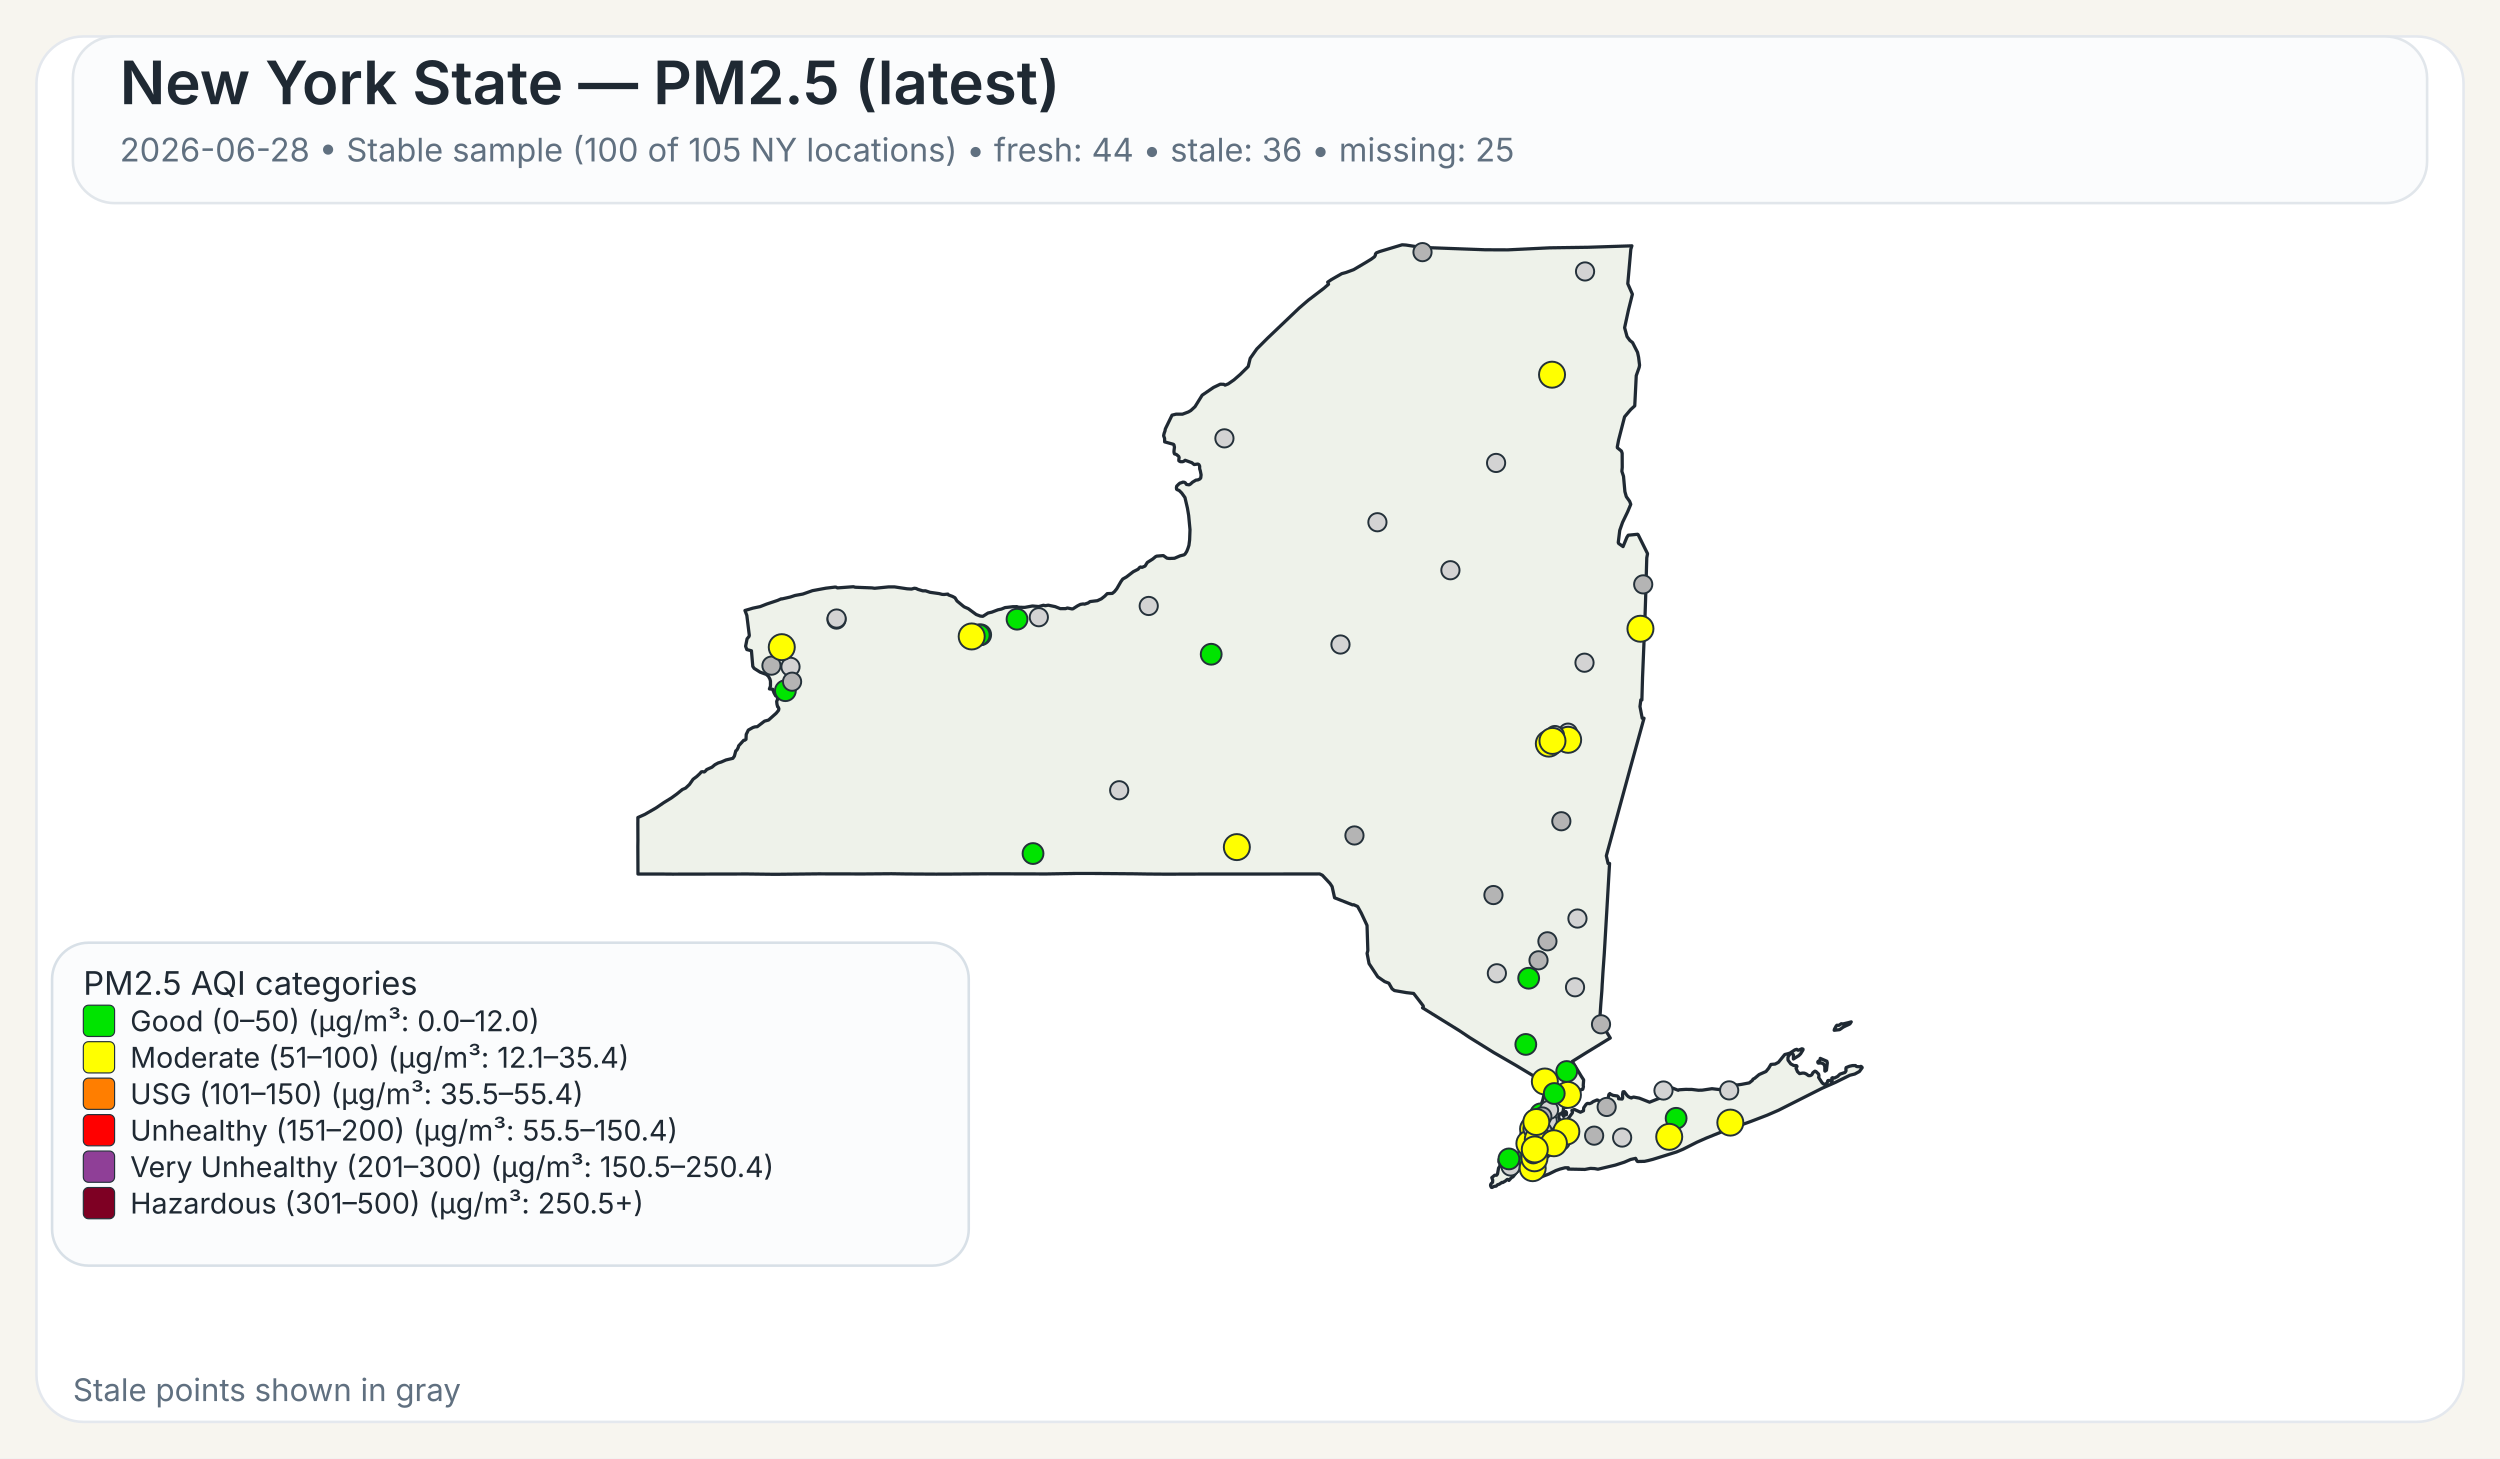
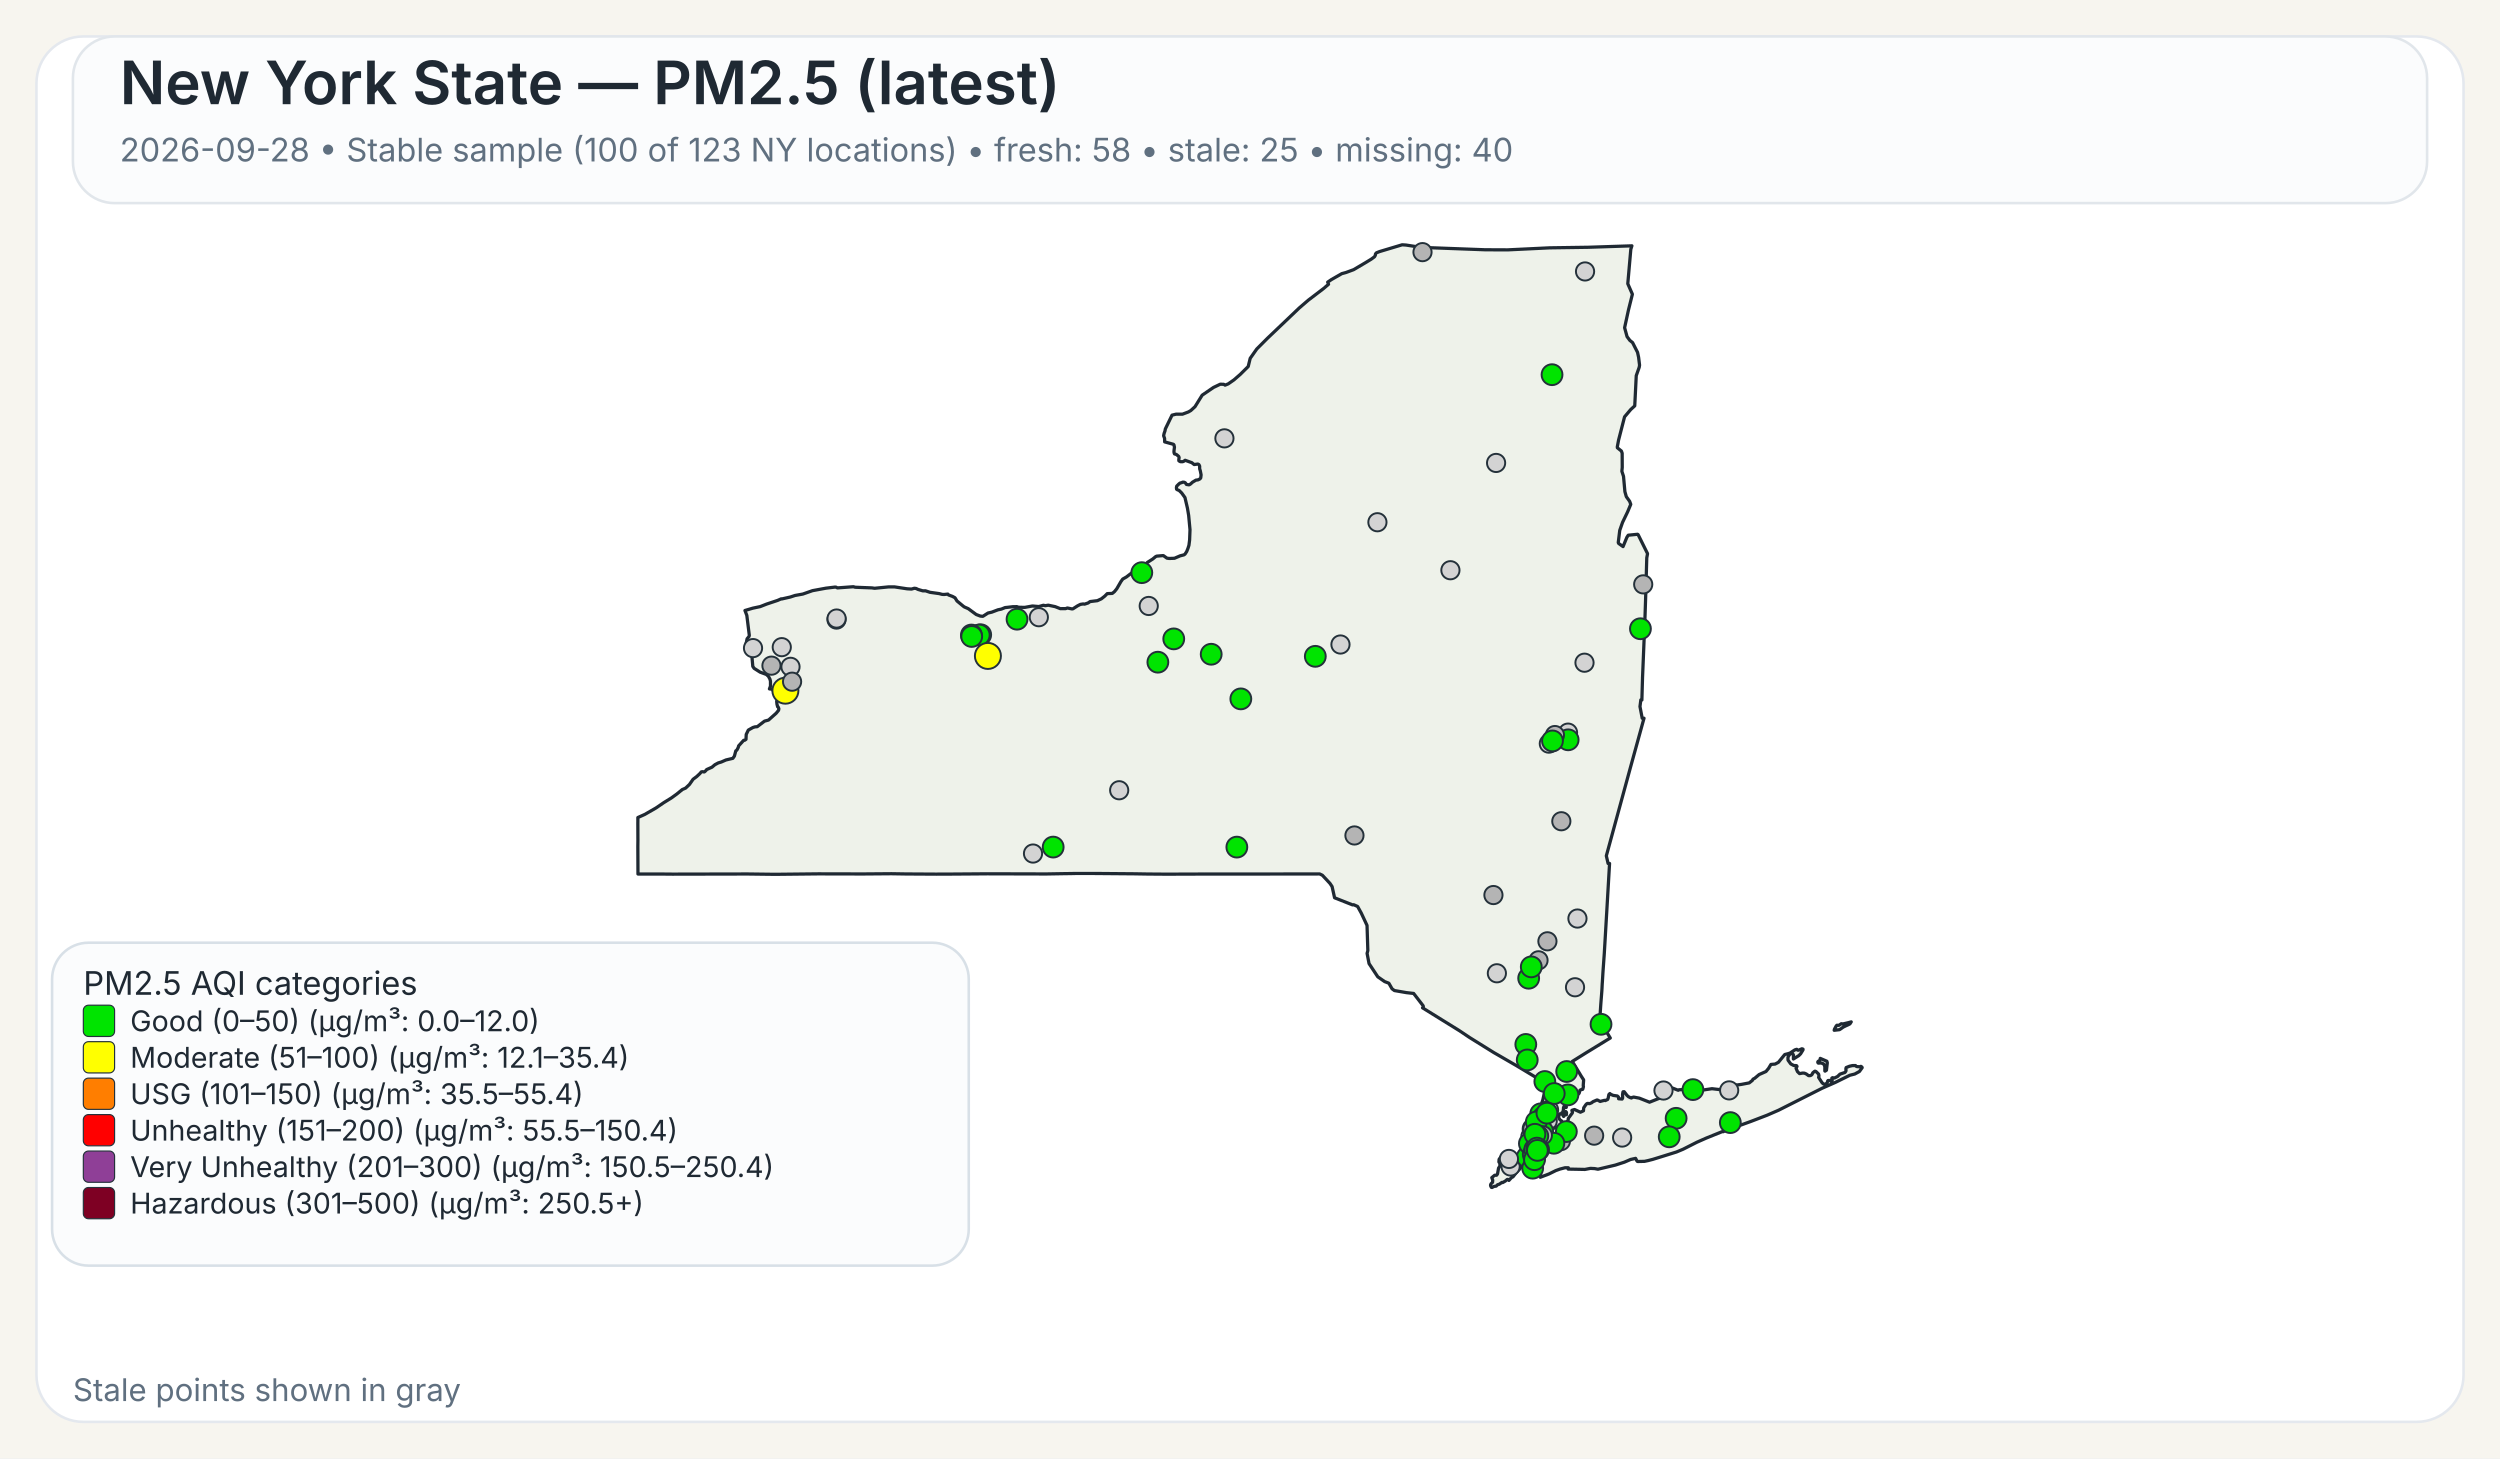
<svg xmlns="http://www.w3.org/2000/svg" width="960" height="560">
  <rect x="0" y="0" width="960" height="560" fill="#F7F5EF" />
  <rect x="14" y="14" width="932" height="532" rx="18" ry="18" fill="#FFFFFF" stroke="#E4E8EE" stroke-width="1" />
  <rect x="28" y="14" width="904" height="64" rx="16" ry="16" fill="#FBFCFD" stroke="#E1E6EB" stroke-width="1" />
  <text x="46" y="40" font-family="Public Sans, Inter, Aptos, Segoe UI, Arial, sans-serif" font-size="23" font-weight="600" fill="#1F2933">New York State — PM2.5 (latest)</text>
-   <text x="46" y="62" font-family="Public Sans, Inter, Aptos, Segoe UI, Arial, sans-serif" font-size="12.5" font-weight="400" fill="#607080">2026-06-28 • Stable sample (100 of 105 NY locations) • fresh: 44 • stale: 36 • missing: 25</text>
+   <text x="46" y="62" font-family="Public Sans, Inter, Aptos, Segoe UI, Arial, sans-serif" font-size="12.5" font-weight="400" fill="#607080">2026-09-28 • Stable sample (100 of 123 NY locations) • fresh: 58 • stale: 25 • missing: 40</text>
  <path d="M601.06,426.90 L601.23,426.83 L601.48,427.07 L601.55,427.32 L601.50,428.06 L601.28,428.08 L601.08,427.81 L601.04,427.27 L601.06,426.90 Z" fill="#EEF2EA" stroke="#1F2933" stroke-width="1.25" stroke-linejoin="round" />
  <path d="M585.16,439.66 L585.21,439.61 L585.24,439.63 L585.33,439.75 L585.00,440.50 L584.94,440.59 L584.83,440.54 L584.77,440.43 L584.80,440.38 L585.16,439.66 Z" fill="#EEF2EA" stroke="#1F2933" stroke-width="1.25" stroke-linejoin="round" />
  <path d="M579.00,452.87 L578.74,452.93 L578.02,453.54 L577.00,454.12 L576.75,454.04 L575.70,454.75 L575.07,454.93 L574.52,455.48 L573.72,455.58 L572.92,456.00 L572.71,455.95 L572.45,455.50 L572.36,455.05 L572.56,454.57 L573.14,454.01 L573.21,453.18 L572.85,452.21 L573.97,451.28 L574.68,451.28 L575.04,450.81 L575.45,448.53 L575.88,447.92 L575.97,447.53 L575.92,446.38 L575.63,446.32 L575.58,446.12 L575.66,445.16 L576.32,444.30 L576.87,444.03 L577.23,444.07 L577.46,444.30 L578.49,444.56 L580.44,444.30 L582.44,443.79 L583.07,443.83 L583.44,444.38 L583.57,445.77 L584.00,446.72 L584.43,447.38 L584.07,448.20 L583.53,448.95 L582.19,450.36 L580.96,451.93 L580.89,451.88 L580.35,452.27 L579.42,453.28 L579.25,452.99 L579.00,452.87 Z" fill="#EEF2EA" stroke="#1F2933" stroke-width="1.25" stroke-linejoin="round" />
  <path d="M698.65,407.28 L698.89,406.98 L698.98,406.42 L701.51,407.51 L701.69,408.12 L701.35,410.97 L700.83,411.31 L700.74,411.25 L700.74,409.57 L700.38,408.71 L700.19,408.52 L699.35,408.18 L698.24,408.24 L698.08,408.08 L698.02,407.81 L698.15,407.57 L698.65,407.28 Z" fill="#EEF2EA" stroke="#1F2933" stroke-width="1.25" stroke-linejoin="round" />
  <path d="M709.87,392.68 L710.87,392.40 L710.37,393.17 L709.71,393.51 L708.74,393.94 L707.77,394.42 L706.83,395.10 L706.37,395.39 L704.33,395.63 L704.44,395.18 L704.77,394.57 L705.12,393.94 L705.39,393.69 L706.11,393.74 L707.05,393.11 L707.70,393.19 L709.32,392.81 L709.87,392.68 Z" fill="#EEF2EA" stroke="#1F2933" stroke-width="1.25" stroke-linejoin="round" />
  <path d="M601.43,424.75 L601.44,424.82 L601.44,424.87 L601.44,424.97 L601.48,425.16 L601.44,425.24 L601.21,425.31 L600.95,425.08 L600.95,424.92 L601.10,424.88 L601.13,424.65 L601.23,424.58 L601.37,424.64 L601.42,424.70 L601.43,424.75 Z" fill="#EEF2EA" stroke="#1F2933" stroke-width="1.25" stroke-linejoin="round" />
  <path d="M623.05,163.10 L621.53,169.00 L621.04,171.61 L621.07,171.95 L622.62,173.20 L622.91,174.06 L622.94,179.46 L622.80,180.98 L623.43,182.92 L623.96,188.79 L624.50,190.70 L624.50,190.71 L625.79,192.51 L626.21,193.67 L625.60,195.12 L625.01,196.54 L623.06,200.59 L622.75,201.47 L621.98,203.67 L621.41,208.34 L621.56,208.68 L623.25,209.89 L624.72,206.33 L625.25,205.52 L628.84,205.16 L629.06,205.34 L632.45,212.18 L632.66,212.61 L632.36,214.21 L632.03,225.74 L632.03,225.80 L632.02,226.34 L632.00,227.05 L631.90,230.25 L631.64,238.09 L631.03,253.00 L630.74,259.97 L630.73,260.06 L630.73,260.23 L630.48,268.80 L630.08,268.74 L629.75,271.32 L630.61,275.80 L631.30,275.80 L628.80,284.88 L626.09,294.70 L622.63,307.38 L616.83,328.64 L617.50,331.57 L618.07,331.57 L617.02,349.62 L617.02,349.66 L616.71,354.88 L616.28,362.25 L616.04,366.27 L615.53,373.42 L615.30,377.22 L615.29,377.28 L615.29,377.35 L615.28,377.44 L615.28,377.49 L615.27,377.53 L615.19,379.03 L615.19,379.14 L615.18,379.18 L615.18,379.35 L615.17,379.49 L615.12,380.31 L615.09,380.73 L615.08,380.89 L614.72,385.46 L614.66,386.30 L614.29,391.98 L618.35,398.60 L616.75,399.56 L616.45,399.75 L610.52,403.39 L609.46,404.03 L609.01,404.31 L603.77,407.58 L605.77,410.89 L606.19,411.58 L606.62,412.29 L607.18,413.23 L608.08,414.62 L608.12,414.70 L607.96,416.83 L608.04,417.28 L607.81,418.17 L607.68,418.35 L607.54,418.27 L606.73,418.62 L606.42,419.73 L606.23,420.03 L605.55,420.48 L604.13,421.08 L603.54,421.65 L602.05,422.64 L600.59,424.82 L600.46,425.17 L600.38,425.37 L600.34,426.13 L600.15,426.98 L600.19,427.32 L600.39,427.51 L600.54,427.87 L600.54,428.09 L600.53,428.27 L600.60,428.55 L600.51,428.65 L600.44,428.71 L600.35,428.62 L600.18,428.29 L600.01,427.93 L600.10,427.54 L599.94,427.19 L599.85,427.21 L599.64,427.48 L599.51,427.81 L599.07,427.70 L598.72,427.92 L598.55,428.85 L598.57,429.17 L598.77,429.63 L599.21,430.17 L599.64,430.41 L600.31,431.59 L600.59,432.07 L600.90,432.04 L601.36,431.60 L601.36,431.60 L602.21,429.98 L602.19,429.51 L603.74,427.42 L603.84,427.11 L603.60,426.42 L603.67,426.33 L604.61,426.05 L606.88,427.09 L607.17,426.96 L608.05,426.54 L608.14,425.40 L608.93,424.24 L609.36,423.80 L609.77,423.70 L610.33,423.82 L611.26,423.43 L611.66,423.07 L613.16,422.42 L613.38,422.39 L614.46,422.95 L616.17,422.51 L616.43,422.62 L617.32,422.20 L617.49,421.82 L617.52,421.77 L617.81,420.28 L618.19,419.93 L618.22,419.96 L618.50,420.18 L618.60,420.26 L618.84,420.36 L619.48,420.63 L619.66,420.66 L619.90,420.69 L620.59,420.79 L621.03,420.85 L621.08,420.86 L621.49,421.26 L621.50,421.39 L621.55,421.93 L622.90,422.03 L623.09,421.64 L623.06,420.27 L623.21,419.33 L623.28,419.23 L623.69,419.22 L624.78,420.64 L625.29,421.11 L626.07,421.51 L626.50,421.62 L626.59,421.46 L627.35,421.28 L629.51,421.69 L629.51,421.69 L633.42,423.24 L638.19,421.34 L638.36,420.84 L638.45,419.18 L638.68,418.35 L640.49,417.89 L642.20,417.80 L644.45,418.67 L644.65,418.48 L647.29,418.32 L649.72,418.35 L652.18,418.65 L653.70,418.61 L657.40,418.06 L660.48,418.42 L661.32,417.62 L664.03,416.80 L665.53,416.46 L666.97,416.64 L668.73,416.40 L671.71,415.83 L672.90,414.88 L673.16,414.40 L673.82,414.05 L675.50,412.63 L678.13,411.46 L679.12,410.27 L680.04,408.74 L681.66,408.60 L682.91,407.93 L685.34,404.94 L686.69,404.59 L687.35,404.38 L689.21,403.16 L689.94,402.93 L690.28,403.23 L690.57,403.30 L691.93,402.73 L692.35,402.87 L692.38,403.11 L691.44,404.66 L690.75,405.35 L688.66,406.65 L688.68,405.06 L688.30,404.60 L687.92,404.54 L687.60,404.66 L687.09,405.06 L686.58,406.01 L686.59,407.08 L687.65,408.54 L688.81,409.15 L689.85,409.20 L690.06,409.50 L689.68,410.21 L690.24,411.51 L691.03,412.27 L692.17,412.06 L692.88,412.09 L693.59,412.39 L694.51,413.06 L695.19,413.03 L695.62,412.79 L695.84,412.56 L696.12,411.95 L696.83,411.38 L696.98,411.33 L697.37,411.49 L698.35,412.46 L698.48,413.14 L698.35,413.73 L699.60,415.66 L700.04,416.12 L700.44,416.32 L700.84,416.33 L701.58,415.93 L701.76,415.37 L701.81,415.13 L701.99,414.91 L702.86,414.89 L703.07,415.26 L703.12,415.25 L703.24,415.22 L703.45,415.13 L703.57,414.86 L703.45,414.38 L703.43,414.00 L703.70,413.83 L704.39,413.98 L705.62,413.37 L706.56,412.46 L708.48,411.82 L708.83,411.29 L708.88,410.85 L708.80,410.51 L708.92,409.94 L710.19,409.44 L711.31,409.19 L712.51,409.17 L712.73,409.44 L713.09,409.58 L714.27,409.63 L714.58,409.48 L714.99,409.75 L715.07,409.99 L714.02,411.45 L712.24,412.42 L710.34,412.90 L704.77,415.65 L699.71,417.88 L682.98,426.32 L678.57,428.24 L672.42,430.60 L662.20,434.30 L661.73,434.58 L661.49,434.51 L660.84,434.74 L655.19,437.03 L651.62,438.61 L646.31,441.30 L643.78,442.36 L638.41,444.04 L634.66,445.20 L632.83,445.67 L631.47,445.96 L631.32,445.96 L628.83,446.02 L628.63,445.87 L628.07,444.81 L626.15,445.24 L623.74,446.28 L621.85,446.89 L620.27,447.40 L613.61,448.98 L612.34,448.74 L610.73,448.66 L608.60,449.06 L605.36,448.99 L602.17,448.93 L602.19,448.77 L602.25,448.43 L600.97,448.42 L599.39,448.83 L599.07,448.91 L597.43,449.50 L594.79,450.81 L591.48,452.07 L591.48,451.26 L591.59,450.86 L591.41,450.49 L591.24,450.39 L590.88,450.18 L590.56,449.81 L590.00,449.87 L588.10,450.05 L587.46,450.03 L587.05,449.85 L586.87,449.72 L586.81,449.43 L587.15,448.99 L587.21,448.90 L587.49,448.42 L587.39,448.02 L586.94,447.62 L585.63,447.32 L585.23,446.64 L585.06,445.69 L585.31,444.71 L585.45,444.41 L585.68,443.96 L586.50,442.95 L586.37,441.37 L586.22,441.17 L586.16,441.08 L586.11,440.71 L586.29,440.19 L586.49,440.03 L586.59,439.53 L586.42,439.11 L586.13,438.91 L586.77,435.14 L587.04,434.58 L587.53,433.54 L588.00,432.56 L588.37,431.79 L590.66,426.98 L591.27,425.68 L591.55,425.09 L591.55,425.09 L591.90,424.00 L592.36,422.57 L592.47,422.24 L593.89,415.87 L593.37,415.86 L592.83,415.54 L585.14,410.91 L585.14,410.91 L582.09,409.08 L581.83,408.93 L574.90,404.92 L573.64,404.20 L565.84,399.35 L564.27,398.37 L560.37,395.76 L546.26,387.01 L546.57,386.68 L546.49,386.22 L542.83,381.48 L542.63,381.46 L540.06,381.17 L535.45,380.37 L534.54,379.69 L533.32,377.55 L531.70,376.93 L529.06,375.09 L525.71,370.01 L525.14,367.03 L524.96,366.10 L525.25,365.02 L524.94,355.37 L522.72,350.61 L521.32,348.08 L519.78,347.40 L519.41,347.49 L512.48,344.75 L511.52,340.44 L510.72,339.24 L507.79,336.09 L506.74,335.59 L502.43,335.60 L502.18,335.60 L499.75,335.60 L499.39,335.61 L499.35,335.61 L469.83,335.63 L469.66,335.63 L462.36,335.64 L461.30,335.63 L460.85,335.63 L460.00,335.64 L448.21,335.68 L447.85,335.68 L441.17,335.63 L440.91,335.63 L435.49,335.54 L435.46,335.54 L420.14,335.41 L418.99,335.41 L413.90,335.41 L413.83,335.41 L413.52,335.41 L412.93,335.41 L412.60,335.42 L411.23,335.45 L411.22,335.45 L408.74,335.48 L408.73,335.48 L401.77,335.60 L379.14,335.54 L372.91,335.59 L364.59,335.65 L360.26,335.66 L359.71,335.67 L347.88,335.60 L347.87,335.60 L342.30,335.51 L337.43,335.55 L331.40,335.60 L314.24,335.56 L297.70,335.74 L295.08,335.71 L287.13,335.61 L286.61,335.61 L258.23,335.67 L257.47,335.66 L253.93,335.63 L253.07,335.62 L253.07,335.63 L244.98,335.62 L244.93,325.04 L244.95,323.48 L244.96,322.52 L244.95,321.67 L244.95,321.16 L244.95,320.84 L244.93,316.08 L244.94,315.42 L244.94,313.93 L247.57,312.75 L251.88,310.27 L254.93,308.19 L257.77,306.44 L259.87,304.92 L262.02,303.17 L263.28,302.62 L264.74,301.24 L266.14,299.24 L267.54,298.19 L268.72,297.09 L269.32,296.39 L269.90,296.33 L270.33,296.44 L270.54,296.38 L271.04,295.92 L271.36,295.51 L273.40,294.60 L274.52,293.65 L275.81,292.96 L276.98,292.61 L278.76,291.83 L281.41,291.20 L282.01,290.34 L282.12,289.92 L282.55,288.31 L282.75,288.22 L283.00,287.95 L283.49,287.01 L283.63,286.42 L285.57,284.28 L285.90,284.29 L286.46,283.91 L286.55,282.02 L287.35,280.35 L289.13,279.36 L289.89,279.12 L290.78,279.05 L293.57,276.92 L295.12,276.50 L298.07,273.86 L298.97,272.76 L299.09,272.13 L298.79,271.45 L298.62,271.42 L298.36,270.43 L298.24,269.33 L298.55,268.66 L298.61,268.16 L298.25,267.28 L297.85,267.20 L297.24,266.09 L296.70,264.68 L295.46,264.54 L295.86,263.47 L295.86,261.59 L295.66,260.80 L295.08,259.71 L294.94,259.59 L294.28,258.99 L291.89,258.11 L289.57,256.64 L289.07,255.88 L288.57,250.10 L288.55,249.89 L286.78,249.43 L286.31,248.17 L286.88,245.30 L287.63,244.40 L287.73,243.95 L286.78,236.32 L286.06,234.43 L289.07,233.54 L291.93,232.93 L294.37,231.97 L298.62,230.55 L299.99,229.95 L300.12,230.02 L303.47,229.26 L305.29,228.66 L308.28,228.12 L312.00,226.81 L317.17,225.86 L320.65,225.44 L321.03,225.47 L321.59,225.76 L322.04,225.72 L327.70,225.30 L328.39,225.50 L334.82,225.75 L335.83,225.90 L341.09,225.38 L343.51,225.37 L348.32,226.10 L349.98,226.20 L350.03,226.20 L351.12,225.89 L351.79,225.98 L352.52,226.34 L354.31,226.87 L355.38,226.87 L357.13,227.45 L360.63,227.94 L361.77,228.24 L362.50,228.28 L363.98,228.13 L364.17,228.44 L365.74,229.01 L366.72,229.54 L367.48,230.77 L369.92,232.79 L370.31,233.07 L371.82,233.73 L373.38,234.88 L374.86,235.97 L376.42,236.57 L377.42,236.67 L379.40,235.40 L380.84,235.07 L383.21,234.17 L384.54,233.89 L385.93,233.32 L386.27,233.28 L386.83,233.22 L388.90,232.98 L390.48,232.95 L391.11,233.18 L393.48,233.24 L396.46,232.70 L398.89,232.91 L400.66,232.42 L401.43,232.58 L402.53,232.39 L405.18,232.95 L407.17,233.73 L409.20,233.71 L409.87,233.47 L411.66,233.83 L412.03,233.77 L413.80,232.63 L414.88,232.08 L415.91,231.92 L416.48,231.99 L417.81,231.55 L418.60,231.00 L421.39,230.66 L422.92,229.95 L424.23,228.91 L425.18,227.95 L425.69,227.93 L427.12,227.87 L427.93,227.21 L428.83,226.10 L430.44,223.32 L431.14,222.35 L431.96,221.89 L432.55,221.55 L435.18,219.53 L437.03,218.59 L437.61,217.92 L437.98,217.72 L438.51,217.88 L439.70,217.38 L440.56,215.99 L442.64,214.67 L443.82,213.70 L444.23,213.55 L446.72,213.34 L448.11,214.33 L448.97,214.45 L450.99,214.38 L453.20,213.43 L454.63,213.07 L455.05,212.77 L455.69,211.79 L456.17,210.59 L456.55,209.40 L456.81,207.36 L456.96,203.41 L456.73,200.97 L456.44,197.89 L455.97,195.10 L455.02,191.05 L453.78,189.32 L452.78,188.33 L452.13,188.08 L451.81,187.86 L451.74,187.30 L451.84,186.69 L452.22,186.31 L452.64,185.89 L453.10,185.51 L453.80,185.32 L454.18,185.14 L454.70,185.18 L455.13,185.37 L455.61,186.03 L456.63,186.18 L457.19,185.84 L457.91,185.17 L459.24,184.37 L460.00,184.28 L460.73,183.93 L461.08,183.54 L461.22,182.35 L460.90,180.72 L460.70,180.14 L460.66,179.72 L460.67,178.99 L460.38,178.40 L459.97,178.19 L458.56,178.39 L457.66,177.67 L455.09,176.75 L454.57,177.13 L454.12,177.30 L453.65,177.30 L453.29,177.28 L452.94,177.12 L452.67,176.90 L452.67,176.38 L452.79,175.72 L452.62,175.27 L451.89,174.63 L451.54,174.45 L451.01,174.30 L450.87,173.94 L450.80,173.54 L450.84,172.88 L450.99,171.72 L450.78,170.78 L450.56,170.60 L447.23,169.68 L447.20,168.34 L446.83,167.32 L447.02,166.42 L447.35,165.48 L447.50,164.69 L450.06,159.42 L451.61,159.04 L454.05,159.05 L456.36,158.18 L457.28,157.64 L458.88,156.17 L461.63,151.75 L465.96,148.79 L468.59,147.53 L469.94,147.58 L470.43,147.90 L471.65,147.40 L473.83,145.88 L476.29,143.74 L476.97,143.06 L479.31,140.74 L480.08,137.59 L482.60,134.01 L486.70,129.90 L498.91,118.26 L502.36,115.29 L508.27,110.78 L510.16,109.15 L509.83,108.34 L511.28,107.35 L515.25,105.08 L516.86,104.64 L519.80,103.55 L524.26,100.92 L526.51,99.55 L527.81,98.60 L528.14,98.00 L528.16,97.54 L528.55,97.08 L529.76,96.60 L538.43,94.00 L539.92,94.10 L544.47,94.80 L545.84,95.00 L570.26,95.91 L578.85,95.95 L585.96,95.61 L595.04,95.17 L609.91,94.95 L626.65,94.40 L626.23,95.73 L625.68,102.02 L625.07,108.95 L626.84,112.98 L625.33,119.03 L623.85,125.84 L624.79,129.27 L625.53,130.26 L625.83,130.68 L626.91,131.56 L626.91,131.56 L628.81,135.29 L629.22,137.19 L629.59,140.21 L629.45,141.06 L628.32,144.25 L627.83,154.15 L627.74,155.85 L626.19,157.27 L623.83,160.07 L623.05,163.10 Z" fill="#EEF2EA" stroke="#1F2933" stroke-width="1.25" stroke-linejoin="round" />
  <circle cx="574.80" cy="373.74" r="3.50" fill="lightgray" stroke="#24313A" stroke-width="0.75" />
  <circle cx="296.24" cy="255.61" r="3.50" fill="rgb(180,180,180)" stroke="#24313A" stroke-width="0.75" />
  <circle cx="585.91" cy="401.06" r="4.00" fill="#00E400" stroke="#24313A" stroke-width="0.75" />
-   <circle cx="590.67" cy="430.08" r="4.00" fill="#00E400" stroke="#24313A" stroke-width="0.75" />
+   <circle cx="590.67" cy="430.08" r="3.50" fill="lightgray" stroke="#24313A" stroke-width="0.75" />
  <circle cx="587.01" cy="375.64" r="4.00" fill="#00E400" stroke="#24313A" stroke-width="0.75" />
  <circle cx="580.07" cy="447.93" r="3.50" fill="lightgray" stroke="#24313A" stroke-width="0.75" />
  <circle cx="528.93" cy="200.54" r="3.50" fill="lightgray" stroke="#24313A" stroke-width="0.75" />
  <circle cx="622.90" cy="436.82" r="3.50" fill="lightgray" stroke="#24313A" stroke-width="0.75" />
  <circle cx="321.22" cy="237.92" r="3.50" fill="lightgray" stroke="#24313A" stroke-width="0.75" />
  <circle cx="556.96" cy="218.97" r="3.50" fill="lightgray" stroke="#24313A" stroke-width="0.75" />
  <circle cx="574.50" cy="177.77" r="3.50" fill="lightgray" stroke="#24313A" stroke-width="0.75" />
  <circle cx="429.77" cy="303.46" r="3.50" fill="lightgray" stroke="#24313A" stroke-width="0.75" />
  <circle cx="514.74" cy="247.49" r="3.50" fill="lightgray" stroke="#24313A" stroke-width="0.75" />
  <circle cx="470.18" cy="168.33" r="3.50" fill="lightgray" stroke="#24313A" stroke-width="0.75" />
  <circle cx="376.59" cy="243.75" r="4.00" fill="#00E400" stroke="#24313A" stroke-width="0.75" />
  <circle cx="591.63" cy="427.72" r="4.00" fill="#00E400" stroke="#24313A" stroke-width="0.75" />
-   <circle cx="593.40" cy="430.37" r="4.00" fill="#00E400" stroke="#24313A" stroke-width="0.75" />
+   <circle cx="593.40" cy="430.37" r="3.50" fill="lightgray" stroke="#24313A" stroke-width="0.75" />
  <circle cx="593.93" cy="437.51" r="4.00" fill="#00E400" stroke="#24313A" stroke-width="0.75" />
  <circle cx="602.12" cy="281.33" r="3.50" fill="lightgray" stroke="#24313A" stroke-width="0.75" />
  <circle cx="398.91" cy="237.01" r="3.50" fill="lightgray" stroke="#24313A" stroke-width="0.75" />
-   <circle cx="598.03" cy="436.67" r="5.00" fill="#FFFF00" stroke="#24313A" stroke-width="0.75" />
-   <circle cx="595.98" cy="143.88" r="5.00" fill="#FFFF00" stroke="#24313A" stroke-width="0.75" />
+   <circle cx="598.03" cy="436.67" r="4.00" fill="#00E400" stroke="#24313A" stroke-width="0.75" />
+   <circle cx="595.98" cy="143.88" r="4.00" fill="#00E400" stroke="#24313A" stroke-width="0.75" />
  <circle cx="601.61" cy="411.46" r="4.00" fill="#00E400" stroke="#24313A" stroke-width="0.75" />
  <circle cx="608.45" cy="254.48" r="3.50" fill="lightgray" stroke="#24313A" stroke-width="0.75" />
  <circle cx="604.81" cy="379.11" r="3.50" fill="lightgray" stroke="#24313A" stroke-width="0.75" />
  <circle cx="588.51" cy="437.27" r="3.50" fill="rgb(180,180,180)" stroke="#24313A" stroke-width="0.75" />
  <circle cx="465.10" cy="251.23" r="4.00" fill="#00E400" stroke="#24313A" stroke-width="0.75" />
-   <circle cx="396.68" cy="327.76" r="4.00" fill="#00E400" stroke="#24313A" stroke-width="0.75" />
+   <circle cx="396.68" cy="327.76" r="3.50" fill="lightgray" stroke="#24313A" stroke-width="0.75" />
  <circle cx="643.63" cy="429.43" r="4.00" fill="#00E400" stroke="#24313A" stroke-width="0.75" />
  <circle cx="586.47" cy="444.33" r="4.00" fill="#00E400" stroke="#24313A" stroke-width="0.75" />
  <circle cx="303.55" cy="256.06" r="3.50" fill="lightgray" stroke="#24313A" stroke-width="0.75" />
-   <circle cx="602.17" cy="284.09" r="5.00" fill="#FFFF00" stroke="#24313A" stroke-width="0.75" />
-   <circle cx="301.59" cy="265.22" r="4.00" fill="#00E400" stroke="#24313A" stroke-width="0.75" />
+   <circle cx="602.17" cy="284.09" r="4.00" fill="#00E400" stroke="#24313A" stroke-width="0.75" />
+   <circle cx="301.59" cy="265.22" r="5.00" fill="#FFFF00" stroke="#24313A" stroke-width="0.75" />
  <circle cx="321.26" cy="237.52" r="3.50" fill="lightgray" stroke="#24313A" stroke-width="0.75" />
  <circle cx="612.15" cy="436.09" r="3.50" fill="rgb(180,180,180)" stroke="#24313A" stroke-width="0.75" />
  <circle cx="587.88" cy="438.53" r="3.50" fill="rgb(180,180,180)" stroke="#24313A" stroke-width="0.75" />
-   <circle cx="591.83" cy="440.12" r="5.00" fill="#FFFF00" stroke="#24313A" stroke-width="0.75" />
+   <circle cx="591.83" cy="440.12" r="3.50" fill="lightgray" stroke="#24313A" stroke-width="0.75" />
  <circle cx="594.32" cy="430.48" r="3.50" fill="lightgray" stroke="#24313A" stroke-width="0.75" />
  <circle cx="594.83" cy="426.21" r="3.50" fill="lightgray" stroke="#24313A" stroke-width="0.75" />
  <circle cx="605.74" cy="352.72" r="3.50" fill="lightgray" stroke="#24313A" stroke-width="0.75" />
  <circle cx="664.00" cy="418.71" r="3.50" fill="lightgray" stroke="#24313A" stroke-width="0.75" />
  <circle cx="546.24" cy="96.82" r="3.50" fill="rgb(180,180,180)" stroke="#24313A" stroke-width="0.75" />
  <circle cx="638.78" cy="418.76" r="3.50" fill="lightgray" stroke="#24313A" stroke-width="0.75" />
  <circle cx="304.16" cy="261.77" r="3.50" fill="rgb(180,180,180)" stroke="#24313A" stroke-width="0.75" />
  <circle cx="441.11" cy="232.69" r="3.50" fill="lightgray" stroke="#24313A" stroke-width="0.75" />
-   <circle cx="598.43" cy="436.52" r="3.50" fill="rgb(180,180,180)" stroke="#24313A" stroke-width="0.75" />
+   <circle cx="598.43" cy="436.52" r="4.00" fill="#00E400" stroke="#24313A" stroke-width="0.75" />
  <circle cx="376.03" cy="243.84" r="4.00" fill="#00E400" stroke="#24313A" stroke-width="0.75" />
  <circle cx="592.26" cy="428.72" r="3.50" fill="rgb(180,180,180)" stroke="#24313A" stroke-width="0.75" />
-   <circle cx="579.43" cy="445.03" r="4.00" fill="#00E400" stroke="#24313A" stroke-width="0.75" />
-   <circle cx="602.08" cy="420.44" r="5.00" fill="#FFFF00" stroke="#24313A" stroke-width="0.75" />
+   <circle cx="579.43" cy="445.03" r="3.50" fill="lightgray" stroke="#24313A" stroke-width="0.75" />
+   <circle cx="602.08" cy="420.44" r="4.00" fill="#00E400" stroke="#24313A" stroke-width="0.75" />
  <circle cx="590.18" cy="441.64" r="3.50" fill="rgb(180,180,180)" stroke="#24313A" stroke-width="0.75" />
  <circle cx="520.11" cy="320.82" r="3.50" fill="rgb(180,180,180)" stroke="#24313A" stroke-width="0.75" />
  <circle cx="601.48" cy="434.51" r="3.50" fill="rgb(180,180,180)" stroke="#24313A" stroke-width="0.75" />
  <circle cx="598.28" cy="436.62" r="3.50" fill="rgb(180,180,180)" stroke="#24313A" stroke-width="0.75" />
-   <circle cx="601.48" cy="434.52" r="3.50" fill="rgb(180,180,180)" stroke="#24313A" stroke-width="0.75" />
+   <circle cx="601.48" cy="434.52" r="3.50" fill="lightgray" stroke="#24313A" stroke-width="0.75" />
  <circle cx="608.66" cy="104.24" r="3.50" fill="lightgray" stroke="#24313A" stroke-width="0.75" />
-   <circle cx="373.02" cy="243.85" r="3.50" fill="rgb(180,180,180)" stroke="#24313A" stroke-width="0.75" />
-   <circle cx="598.27" cy="436.67" r="3.50" fill="rgb(180,180,180)" stroke="#24313A" stroke-width="0.75" />
-   <circle cx="598.28" cy="436.62" r="3.50" fill="rgb(180,180,180)" stroke="#24313A" stroke-width="0.75" />
-   <circle cx="587.67" cy="436.46" r="4.00" fill="#00E400" stroke="#24313A" stroke-width="0.75" />
+   <circle cx="373.02" cy="243.85" r="4.00" fill="#00E400" stroke="#24313A" stroke-width="0.75" />
+   <circle cx="598.27" cy="436.67" r="3.50" fill="lightgray" stroke="#24313A" stroke-width="0.75" />
+   <circle cx="598.28" cy="436.62" r="3.50" fill="lightgray" stroke="#24313A" stroke-width="0.75" />
+   <circle cx="587.67" cy="436.46" r="3.50" fill="lightgray" stroke="#24313A" stroke-width="0.75" />
  <circle cx="590.79" cy="368.76" r="3.50" fill="rgb(180,180,180)" stroke="#24313A" stroke-width="0.75" />
-   <circle cx="593.22" cy="415.30" r="5.00" fill="#FFFF00" stroke="#24313A" stroke-width="0.75" />
-   <circle cx="590.92" cy="439.03" r="5.00" fill="#FFFF00" stroke="#24313A" stroke-width="0.75" />
-   <circle cx="300.20" cy="248.51" r="5.00" fill="#FFFF00" stroke="#24313A" stroke-width="0.75" />
-   <circle cx="588.55" cy="448.58" r="5.00" fill="#FFFF00" stroke="#24313A" stroke-width="0.75" />
-   <circle cx="592.77" cy="438.21" r="3.50" fill="rgb(180,180,180)" stroke="#24313A" stroke-width="0.75" />
+   <circle cx="593.22" cy="415.30" r="4.00" fill="#00E400" stroke="#24313A" stroke-width="0.75" />
+   <circle cx="590.92" cy="439.03" r="4.00" fill="#00E400" stroke="#24313A" stroke-width="0.75" />
+   <circle cx="300.20" cy="248.51" r="3.50" fill="lightgray" stroke="#24313A" stroke-width="0.75" />
+   <circle cx="588.55" cy="448.58" r="4.00" fill="#00E400" stroke="#24313A" stroke-width="0.75" />
+   <circle cx="592.77" cy="438.21" r="3.50" fill="lightgray" stroke="#24313A" stroke-width="0.75" />
  <circle cx="592.77" cy="438.23" r="3.50" fill="rgb(180,180,180)" stroke="#24313A" stroke-width="0.75" />
  <circle cx="592.78" cy="438.21" r="3.50" fill="rgb(180,180,180)" stroke="#24313A" stroke-width="0.75" />
  <circle cx="592.81" cy="438.17" r="3.50" fill="rgb(180,180,180)" stroke="#24313A" stroke-width="0.75" />
  <circle cx="592.70" cy="438.35" r="3.50" fill="rgb(180,180,180)" stroke="#24313A" stroke-width="0.75" />
  <circle cx="592.76" cy="438.20" r="3.50" fill="lightgray" stroke="#24313A" stroke-width="0.75" />
-   <circle cx="592.66" cy="438.26" r="3.50" fill="rgb(180,180,180)" stroke="#24313A" stroke-width="0.75" />
+   <circle cx="592.66" cy="438.26" r="3.50" fill="lightgray" stroke="#24313A" stroke-width="0.75" />
  <circle cx="599.38" cy="438.19" r="3.50" fill="rgb(180,180,180)" stroke="#24313A" stroke-width="0.75" />
-   <circle cx="474.95" cy="325.29" r="5.00" fill="#FFFF00" stroke="#24313A" stroke-width="0.75" />
-   <circle cx="588.70" cy="433.55" r="5.00" fill="#FFFF00" stroke="#24313A" stroke-width="0.75" />
-   <circle cx="601.48" cy="434.52" r="5.00" fill="#FFFF00" stroke="#24313A" stroke-width="0.75" />
-   <circle cx="629.93" cy="241.44" r="5.00" fill="#FFFF00" stroke="#24313A" stroke-width="0.75" />
+   <circle cx="474.95" cy="325.29" r="4.00" fill="#00E400" stroke="#24313A" stroke-width="0.75" />
+   <circle cx="588.70" cy="433.55" r="4.00" fill="#00E400" stroke="#24313A" stroke-width="0.75" />
+   <circle cx="601.48" cy="434.52" r="4.00" fill="#00E400" stroke="#24313A" stroke-width="0.75" />
+   <circle cx="629.93" cy="241.44" r="4.00" fill="#00E400" stroke="#24313A" stroke-width="0.75" />
  <circle cx="599.55" cy="315.36" r="3.50" fill="rgb(180,180,180)" stroke="#24313A" stroke-width="0.75" />
  <circle cx="588.57" cy="437.98" r="3.50" fill="lightgray" stroke="#24313A" stroke-width="0.75" />
  <circle cx="595.75" cy="285.13" r="3.50" fill="rgb(180,180,180)" stroke="#24313A" stroke-width="0.75" />
-   <circle cx="589.13" cy="443.87" r="5.00" fill="#FFFF00" stroke="#24313A" stroke-width="0.75" />
+   <circle cx="589.13" cy="443.87" r="4.00" fill="#00E400" stroke="#24313A" stroke-width="0.75" />
  <circle cx="594.21" cy="361.46" r="3.50" fill="rgb(180,180,180)" stroke="#24313A" stroke-width="0.75" />
-   <circle cx="614.79" cy="393.33" r="3.50" fill="rgb(180,180,180)" stroke="#24313A" stroke-width="0.75" />
-   <circle cx="664.45" cy="431.08" r="3.50" fill="rgb(180,180,180)" stroke="#24313A" stroke-width="0.75" />
+   <circle cx="614.79" cy="393.33" r="4.00" fill="#00E400" stroke="#24313A" stroke-width="0.75" />
+   <circle cx="664.45" cy="431.08" r="3.50" fill="lightgray" stroke="#24313A" stroke-width="0.75" />
  <circle cx="597.09" cy="282.26" r="3.50" fill="rgb(180,180,180)" stroke="#24313A" stroke-width="0.75" />
  <circle cx="573.48" cy="343.70" r="3.50" fill="rgb(180,180,180)" stroke="#24313A" stroke-width="0.75" />
-   <circle cx="373.13" cy="244.40" r="5.00" fill="#FFFF00" stroke="#24313A" stroke-width="0.75" />
-   <circle cx="590.03" cy="441.87" r="5.00" fill="#FFFF00" stroke="#24313A" stroke-width="0.75" />
-   <circle cx="664.45" cy="431.08" r="5.00" fill="#FFFF00" stroke="#24313A" stroke-width="0.75" />
+   <circle cx="373.13" cy="244.40" r="4.00" fill="#00E400" stroke="#24313A" stroke-width="0.75" />
+   <circle cx="590.03" cy="441.87" r="4.00" fill="#00E400" stroke="#24313A" stroke-width="0.75" />
+   <circle cx="664.45" cy="431.08" r="4.00" fill="#00E400" stroke="#24313A" stroke-width="0.75" />
  <circle cx="596.83" cy="419.91" r="4.00" fill="#00E400" stroke="#24313A" stroke-width="0.75" />
-   <circle cx="640.98" cy="436.54" r="5.00" fill="#FFFF00" stroke="#24313A" stroke-width="0.75" />
-   <circle cx="587.29" cy="439.12" r="5.00" fill="#FFFF00" stroke="#24313A" stroke-width="0.75" />
-   <circle cx="589.23" cy="444.79" r="5.00" fill="#FFFF00" stroke="#24313A" stroke-width="0.75" />
+   <circle cx="640.98" cy="436.54" r="4.00" fill="#00E400" stroke="#24313A" stroke-width="0.75" />
+   <circle cx="587.29" cy="439.12" r="4.00" fill="#00E400" stroke="#24313A" stroke-width="0.75" />
+   <circle cx="589.23" cy="444.79" r="4.00" fill="#00E400" stroke="#24313A" stroke-width="0.75" />
  <circle cx="588.46" cy="433.42" r="3.50" fill="rgb(180,180,180)" stroke="#24313A" stroke-width="0.75" />
-   <circle cx="592.37" cy="434.42" r="3.50" fill="rgb(180,180,180)" stroke="#24313A" stroke-width="0.75" />
-   <circle cx="594.75" cy="285.55" r="5.00" fill="#FFFF00" stroke="#24313A" stroke-width="0.75" />
+   <circle cx="592.37" cy="434.42" r="4.00" fill="#00E400" stroke="#24313A" stroke-width="0.75" />
+   <circle cx="594.75" cy="285.55" r="3.50" fill="lightgray" stroke="#24313A" stroke-width="0.75" />
  <circle cx="630.99" cy="224.40" r="3.50" fill="rgb(180,180,180)" stroke="#24313A" stroke-width="0.75" />
-   <circle cx="590.52" cy="437.49" r="5.00" fill="#FFFF00" stroke="#24313A" stroke-width="0.75" />
-   <circle cx="616.96" cy="425.07" r="3.50" fill="rgb(180,180,180)" stroke="#24313A" stroke-width="0.75" />
-   <circle cx="589.94" cy="430.85" r="5.00" fill="#FFFF00" stroke="#24313A" stroke-width="0.75" />
-   <circle cx="596.15" cy="284.52" r="5.00" fill="#FFFF00" stroke="#24313A" stroke-width="0.75" />
-   <circle cx="588.77" cy="443.25" r="3.50" fill="rgb(180,180,180)" stroke="#24313A" stroke-width="0.75" />
-   <circle cx="596.70" cy="439.01" r="5.00" fill="#FFFF00" stroke="#24313A" stroke-width="0.75" />
+   <circle cx="590.52" cy="437.49" r="4.00" fill="#00E400" stroke="#24313A" stroke-width="0.75" />
+   <circle cx="589.94" cy="430.85" r="4.00" fill="#00E400" stroke="#24313A" stroke-width="0.75" />
+   <circle cx="650.08" cy="418.41" r="4.00" fill="#00E400" stroke="#24313A" stroke-width="0.75" />
+   <circle cx="596.15" cy="284.52" r="4.00" fill="#00E400" stroke="#24313A" stroke-width="0.75" />
+   <circle cx="588.77" cy="443.25" r="4.00" fill="#00E400" stroke="#24313A" stroke-width="0.75" />
+   <circle cx="596.70" cy="439.01" r="4.00" fill="#00E400" stroke="#24313A" stroke-width="0.75" />
  <circle cx="390.54" cy="237.77" r="4.00" fill="#00E400" stroke="#24313A" stroke-width="0.75" />
-   <circle cx="589.36" cy="441.38" r="5.00" fill="#FFFF00" stroke="#24313A" stroke-width="0.75" />
+   <circle cx="589.36" cy="441.38" r="4.00" fill="#00E400" stroke="#24313A" stroke-width="0.75" />
+   <circle cx="450.72" cy="245.33" r="4.00" fill="#00E400" stroke="#24313A" stroke-width="0.75" />
+   <circle cx="444.62" cy="254.28" r="4.00" fill="#00E400" stroke="#24313A" stroke-width="0.75" />
+   <circle cx="379.36" cy="251.88" r="5.00" fill="#FFFF00" stroke="#24313A" stroke-width="0.75" />
+   <circle cx="594.02" cy="427.45" r="4.00" fill="#00E400" stroke="#24313A" stroke-width="0.75" />
+   <circle cx="592.46" cy="435.94" r="3.50" fill="rgb(180,180,180)" stroke="#24313A" stroke-width="0.75" />
+   <circle cx="289.16" cy="248.87" r="3.50" fill="lightgray" stroke="#24313A" stroke-width="0.75" />
+   <circle cx="505.08" cy="252.03" r="4.00" fill="#00E400" stroke="#24313A" stroke-width="0.75" />
+   <circle cx="590.51" cy="436.23" r="4.00" fill="#00E400" stroke="#24313A" stroke-width="0.75" />
+   <circle cx="589.41" cy="435.56" r="4.00" fill="#00E400" stroke="#24313A" stroke-width="0.75" />
+   <circle cx="438.45" cy="219.90" r="4.00" fill="#00E400" stroke="#24313A" stroke-width="0.75" />
+   <circle cx="589.25" cy="445.32" r="4.00" fill="#00E400" stroke="#24313A" stroke-width="0.75" />
+   <circle cx="590.82" cy="441.48" r="4.00" fill="#00E400" stroke="#24313A" stroke-width="0.75" />
+   <circle cx="476.48" cy="268.37" r="4.00" fill="#00E400" stroke="#24313A" stroke-width="0.75" />
+   <circle cx="404.42" cy="325.28" r="4.00" fill="#00E400" stroke="#24313A" stroke-width="0.75" />
+   <circle cx="586.46" cy="407.02" r="4.00" fill="#00E400" stroke="#24313A" stroke-width="0.75" />
+   <circle cx="590.18" cy="440.88" r="4.00" fill="#00E400" stroke="#24313A" stroke-width="0.75" />
+   <circle cx="590.36" cy="441.75" r="4.00" fill="#00E400" stroke="#24313A" stroke-width="0.75" />
+   <circle cx="588.01" cy="371.28" r="4.00" fill="#00E400" stroke="#24313A" stroke-width="0.75" />
  <rect x="20" y="362" width="352" height="124" rx="14" ry="14" fill="#FBFCFD" stroke="#D8E0E7" stroke-width="1" />
  <text x="32" y="382" font-family="Inter, Aptos, Segoe UI, Arial, sans-serif" font-size="12.5" fill="#1F2933">PM2.5 AQI categories</text>
  <rect x="32" y="386" width="12" height="12" rx="2" ry="2" fill="#00E400" stroke="#24313A" stroke-width="0.45" />
  <text x="50" y="396" font-family="Inter, Aptos, Segoe UI, Arial, sans-serif" font-size="11" fill="#1F2933">Good (0–50)  (µg/m³: 0.0–12.0)</text>
  <rect x="32" y="400" width="12" height="12" rx="2" ry="2" fill="#FFFF00" stroke="#24313A" stroke-width="0.45" />
  <text x="50" y="410" font-family="Inter, Aptos, Segoe UI, Arial, sans-serif" font-size="11" fill="#1F2933">Moderate (51–100)  (µg/m³: 12.1–35.4)</text>
  <rect x="32" y="414" width="12" height="12" rx="2" ry="2" fill="#FF7E00" stroke="#24313A" stroke-width="0.45" />
  <text x="50" y="424" font-family="Inter, Aptos, Segoe UI, Arial, sans-serif" font-size="11" fill="#1F2933">USG (101–150)  (µg/m³: 35.5–55.4)</text>
  <rect x="32" y="428" width="12" height="12" rx="2" ry="2" fill="#FF0000" stroke="#24313A" stroke-width="0.45" />
  <text x="50" y="438" font-family="Inter, Aptos, Segoe UI, Arial, sans-serif" font-size="11" fill="#1F2933">Unhealthy (151–200)  (µg/m³: 55.5–150.4)</text>
  <rect x="32" y="442" width="12" height="12" rx="2" ry="2" fill="#8F3F97" stroke="#24313A" stroke-width="0.45" />
  <text x="50" y="452" font-family="Inter, Aptos, Segoe UI, Arial, sans-serif" font-size="11" fill="#1F2933">Very Unhealthy (201–300)  (µg/m³: 150.5–250.4)</text>
  <rect x="32" y="456" width="12" height="12" rx="2" ry="2" fill="#7E0023" stroke="#24313A" stroke-width="0.45" />
  <text x="50" y="466" font-family="Inter, Aptos, Segoe UI, Arial, sans-serif" font-size="11" fill="#1F2933">Hazardous (301–500)  (µg/m³: 250.5+)</text>
  <text x="28" y="538" font-family="Inter, Aptos, Segoe UI, Arial, sans-serif" font-size="12" fill="#607080">Stale points shown in gray</text>
</svg>
